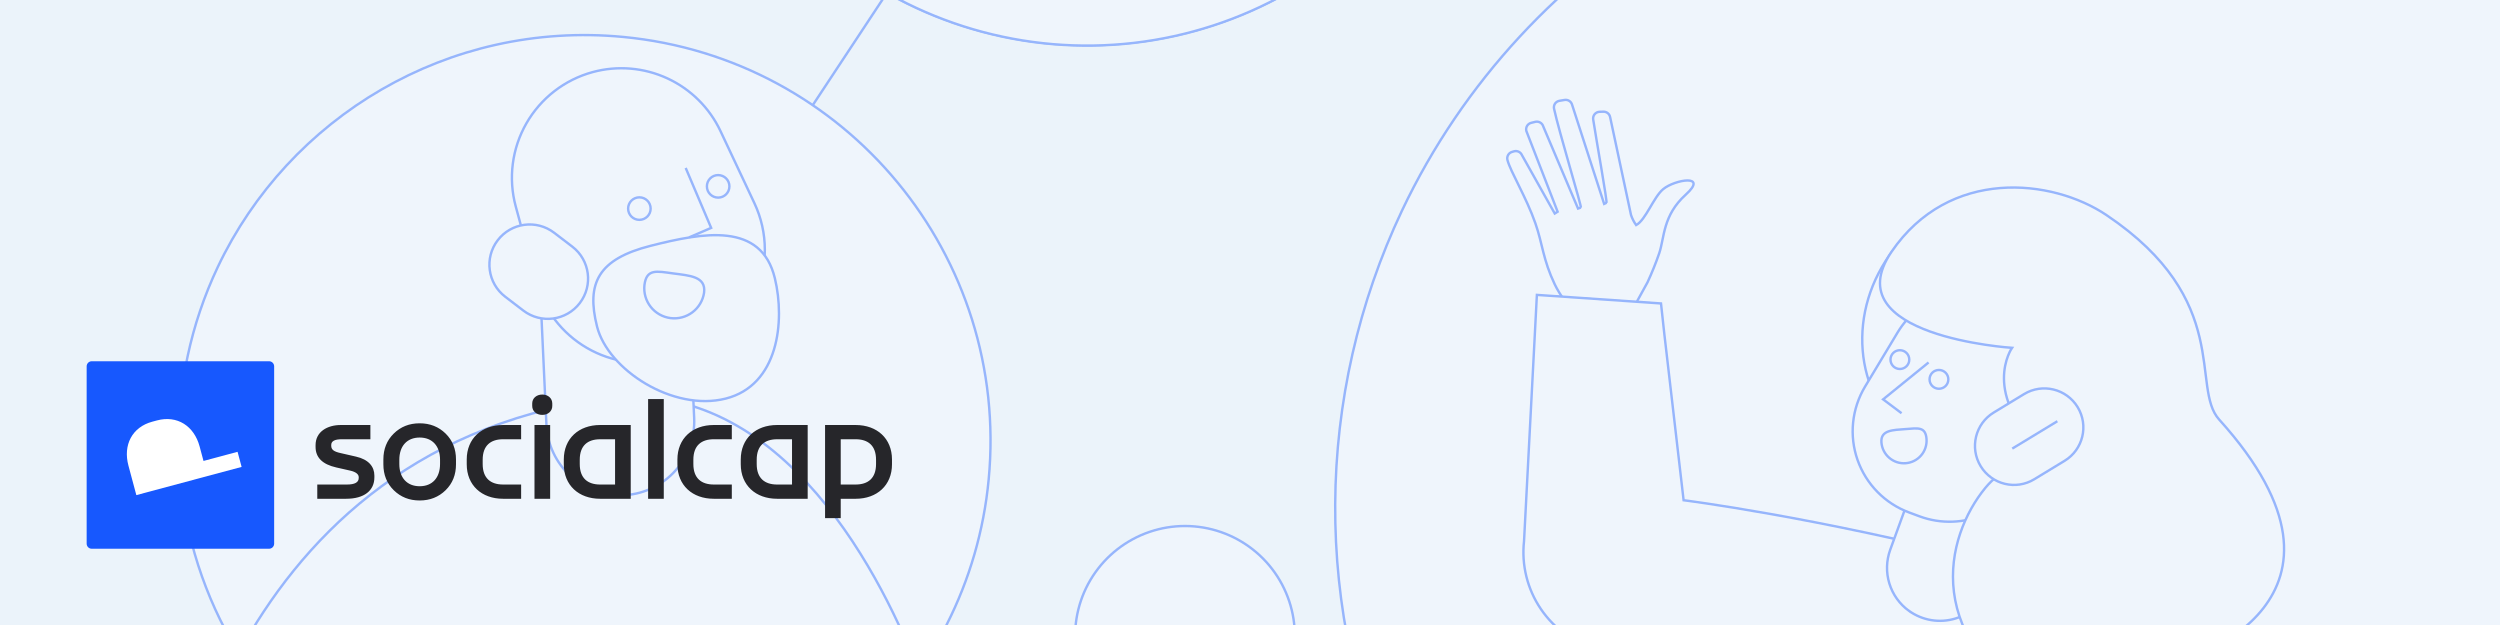
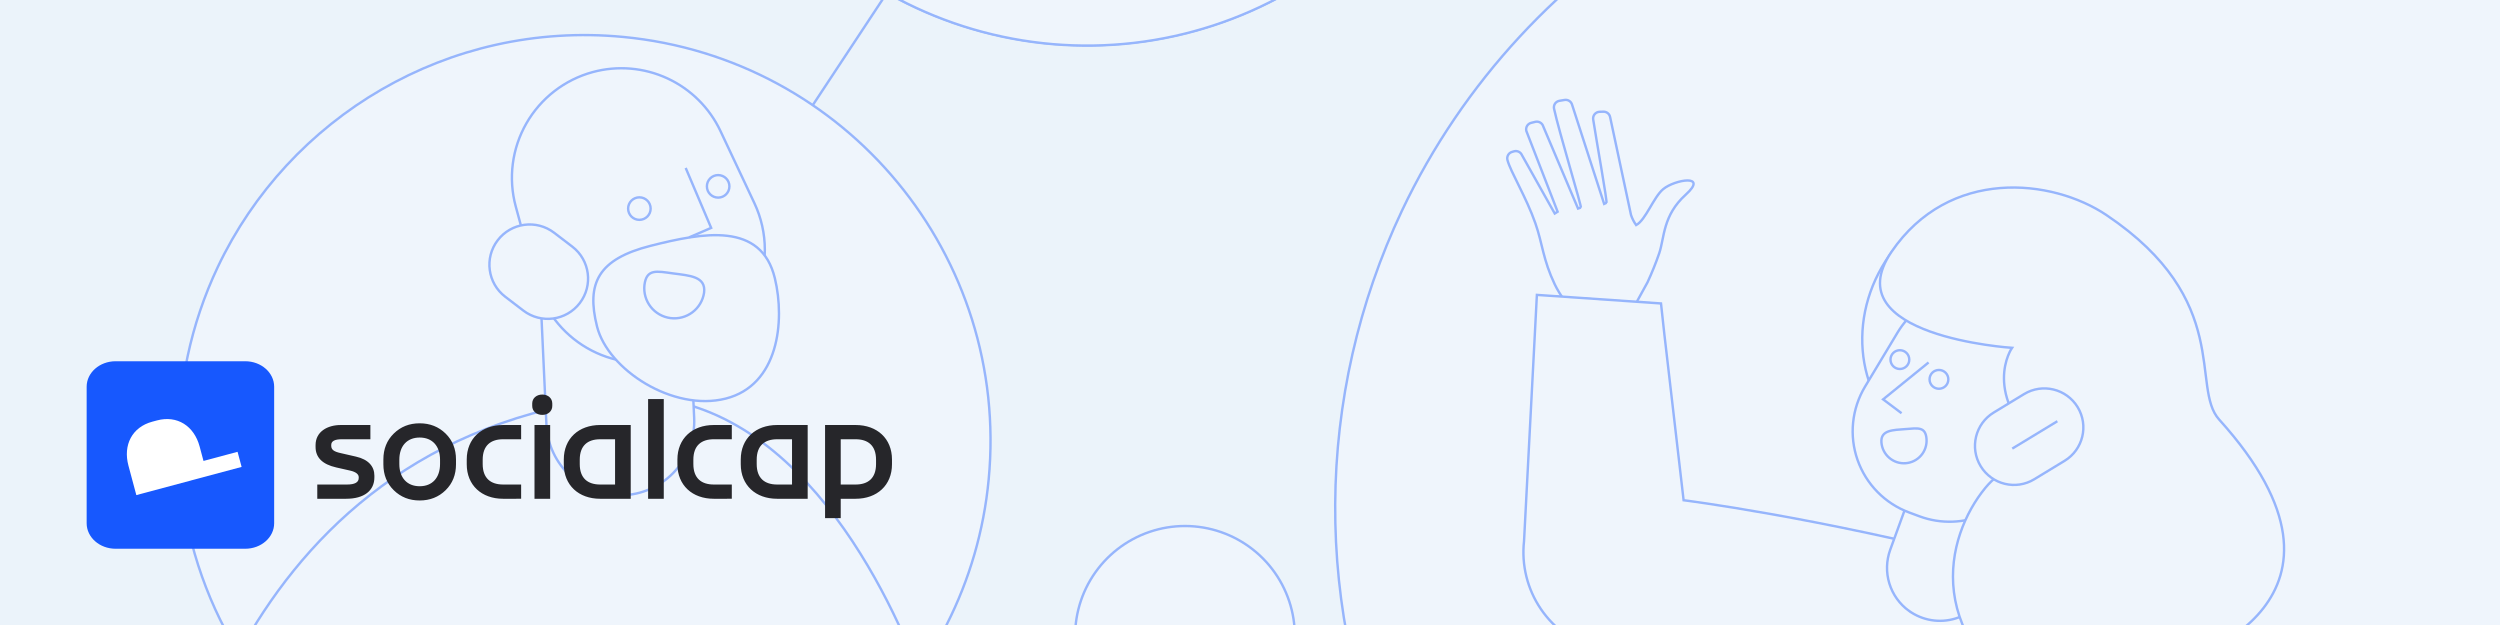
<svg xmlns="http://www.w3.org/2000/svg" width="2048" height="512" viewBox="0 0 541.867 135.467" version="1.1" id="svg5">
  <defs id="defs2">
    <clipPath clipPathUnits="userSpaceOnUse" id="clipPath7881">
      <rect style="opacity:1;fill:#99ff66;fill-opacity:0;fill-rule:evenodd;stroke:#ff2b2b;stroke-width:0.794;stroke-linejoin:round;stroke-opacity:1" id="rect7883" width="541.073" height="134.673" x="-15.102" y="-11.786" rx="3.19" ry="3.19" />
    </clipPath>
    <clipPath clipPathUnits="userSpaceOnUse" id="clipPath11371">
      <rect style="opacity:1;fill:#deffff;fill-opacity:1;fill-rule:evenodd;stroke:none;stroke-width:0.794;stroke-linejoin:round;stroke-opacity:1" id="rect11373" width="503.909" height="113.973" x="-9.295" y="1.803" />
    </clipPath>
    <clipPath clipPathUnits="userSpaceOnUse" id="clipPath14976">
      <rect style="opacity:1;fill:#2d16e9;fill-opacity:0.252;fill-rule:evenodd;stroke:none;stroke-width:0.794;stroke-linejoin:round;stroke-opacity:1" id="rect14978" width="2521.235" height="630.342" x="-596.526" y="92.722" />
    </clipPath>
    <clipPath clipPathUnits="userSpaceOnUse" id="clipPath14980">
      <rect style="opacity:1;fill:#2d16e9;fill-opacity:0.252;fill-rule:evenodd;stroke:none;stroke-width:0.794;stroke-linejoin:round;stroke-opacity:1" id="rect14982" width="598.159" height="149.54" x="-171.325" y="-195.023" />
    </clipPath>
  </defs>
  <g id="layer1">
    <g id="g15028" transform="translate(172.7141,158.6593)">
      <g id="g14408" transform="matrix(0.9058905,0,0,0.9058905,-17.51279,18.01024)" style="stroke-width:1.104" clip-path="url(#clipPath14980)">
        <rect style="opacity:1;fill:#ebf3fa;fill-opacity:1;fill-rule:evenodd;stroke:none;stroke-width:0.876;stroke-linejoin:round;stroke-opacity:1" id="rect12004" width="860.24" height="720.769" x="-186.089" y="-529.394" />
      </g>
      <g style="fill:none;stroke-width:1.231" id="g11980" transform="matrix(0.2149212,0,0,0.2149098,-44.50798,-178.5861)" clip-path="url(#clipPath14976)">
        <g opacity="0.4" id="g11931" style="stroke-width:1.516">
          <path d="m 708.847,744.53 c -1.438,15.208 -6.014,29.953 -13.441,43.304 -7.426,13.349 -17.54,25.011 -29.704,34.253 -3.986,3.037 -8.173,5.806 -12.529,8.284 -21.572,12.236 -46.627,16.88 -71.151,13.187 -24.525,-3.694 -47.1,-15.508 -64.113,-33.555 -17.012,-18.046 -27.476,-41.279 -29.718,-65.978 -2.24,-24.7 3.871,-49.437 17.358,-70.25 13.487,-20.813 33.567,-36.499 57.027,-44.546 23.459,-8.046 48.94,-7.989 72.362,0.165 23.423,8.155 43.431,23.932 56.822,44.807 13.39,20.875 19.389,45.64 17.035,70.329 z" fill="#f6f8ff" stroke="#1758fe" stroke-width="2.462" id="path11851" />
          <path fill-rule="evenodd" clip-rule="evenodd" d="M 821.341,1096.59 1368.36,770.999 Z" fill="#f6f8ff" id="path11853" style="stroke-width:1.866" />
          <path d="M 821.341,1096.59 1368.36,770.999" stroke="#1758fe" stroke-width="2.462" id="path11855" />
          <path fill-rule="evenodd" clip-rule="evenodd" d="M 317.305,56.199 164.383,287.731 Z" fill="#f6f8ff" id="path11857" style="stroke-width:1.866" />
          <path d="M 317.305,56.199 164.383,287.731" stroke="#1758fe" stroke-width="2.462" id="path11859" />
          <path d="m 99.701,448.821 -41.471,3.072 43.352,30.201 z" fill="#f6f8ff" stroke="#1758fe" stroke-width="2.462" id="path11861" />
          <path d="m 400.535,576.354 c -9.701,102.847 -58.025,198.193 -135.233,266.824 -7.756,6.903 -15.757,13.496 -24.006,19.777 -14.724,11.234 -30.187,21.462 -46.285,30.616 -72.183,41.079 -155.199,59.106 -237.917,51.67 l -2.917,-0.259 C -108.947,938.964 -169.81,918.362 -223.612,884.8 c -53.801,-33.559 -99.068,-79.163 -132.231,-133.21 -4.603,-7.524 -8.991,-15.204 -13.168,-23.039 -29.654,-56.285 -45.807,-118.696 -47.183,-182.302 -1.374,-63.603 12.067,-126.655 39.262,-184.169 71.723,-151.282 232.549,-248.927 408.856,-232.1 225.111,21.468 390.097,221.332 368.611,446.374 z" fill="#f6f8ff" stroke="#1758fe" stroke-width="2.462" id="path11863" />
          <path d="m 2150.76,672.582 c -9.82,101.904 -41.85,200.423 -93.82,288.647 -51.94,88.221 -122.56,164.011 -206.91,222.061 -84.35,58.04 -180.39,96.94 -281.37,113.95 -100.96,17.01 -204.43,11.74 -303.16,-15.46 -98.71,-27.21 -190.28,-75.67 -268.297,-142 C 919.216,1073.46 856.649,990.873 813.941,897.822 771.262,804.769 749.42,703.504 750.012,601.13 750.604,498.753 773.571,397.742 817.344,305.186 940.348,45.796 1216.16,-121.627 1518.52,-92.777 c 386.06,36.811 669.15,379.499 632.24,765.359 z" fill="#f6f8ff" stroke="#1758fe" stroke-width="2.462" id="path11865" />
          <path d="m 907.245,-231.745 c -5.72,59.446 -24.375,116.922 -54.663,168.395 C 822.296,-11.878 781.112,32.343 731.924,66.21 682.734,100.079 626.73,122.773 567.839,132.703 508.949,142.631 448.6,139.554 391.026,123.686 333.45,107.817 280.046,79.544 234.556,40.848 189.067,2.151 152.596,-46.03 127.704,-100.316 c -24.895,-54.285 -37.609,-113.36 -37.25,-173.081 0.359,-59.721 13.781,-118.639 39.324,-172.622 71.724,-151.317 232.532,-248.927 408.856,-232.101 225.06,21.469 390.097,221.333 368.611,446.375 z" fill="#f6f8ff" stroke="#1758fe" stroke-width="2.462" id="path11867" />
          <path d="M 1054.46,396.595 1065,377.422 c 4.44,-9.571 8.37,-19.364 11.81,-29.339 5.31,-15.652 3.45,-37.967 26.73,-59.039 23.28,-21.072 -11.15,-15.256 -22.78,-5.539 -9.7,8.093 -17.59,31.064 -27.23,36.241 -2.21,-3.118 -3.96,-6.536 -5.18,-10.148 l -21.09,-98.818 c -0.31,-1.583 -1.17,-3.003 -2.43,-3.999 -1.28,-0.994 -2.87,-1.499 -4.47,-1.42 l -3.87,0.121 c -0.93,0.05 -1.85,0.295 -2.69,0.719 -0.83,0.425 -1.57,1.019 -2.16,1.745 -0.6,0.727 -1.03,1.569 -1.28,2.473 -0.25,0.905 -0.31,1.85 -0.17,2.777 3.25,21.141 14.52,84.046 13.38,84.08 l -2.33,1.105 -32.344,-100.096 c -0.449,-1.581 -1.467,-2.939 -2.848,-3.819 -1.398,-0.878 -3.055,-1.215 -4.677,-0.944 l -5.177,0.863 c -0.898,0.141 -1.76,0.464 -2.52,0.951 -0.776,0.485 -1.432,1.122 -1.95,1.872 -0.5,0.749 -0.863,1.597 -1.035,2.489 -0.173,0.89 -0.156,1.809 0.034,2.696 4.97,23.022 28.217,99.629 27.043,99.698 l -2.847,0.967 -35.086,-82.838 c -0.483,-1.65 -1.587,-3.05 -3.089,-3.911 -1.484,-0.861 -3.244,-1.116 -4.918,-0.714 l -4.125,1.018 c -0.863,0.211 -1.674,0.589 -2.381,1.111 -0.708,0.523 -1.312,1.183 -1.778,1.939 -0.449,0.757 -0.759,1.596 -0.897,2.471 -0.138,0.873 -0.087,1.765 0.12,2.625 l 31.565,81.491 -2.899,1.83 -33.066,-58.867 c -0.639,-1.515 -1.812,-2.744 -3.297,-3.457 -1.467,-0.712 -3.158,-0.857 -4.746,-0.409 l -1.967,0.587 c -1.691,0.495 -3.106,1.626 -3.969,3.153 -0.863,1.527 -1.105,3.331 -0.656,5.027 3.175,12.081 18.984,37.433 28.182,63.854 7.197,20.468 7.697,36.863 19.57,61.646 5.005,10.51 14.532,22.987 19.726,29.942" fill="#f6f8ff" id="path11869" style="stroke-width:1.866" />
          <path d="M 1054.46,396.595 1065,377.422 c 4.44,-9.571 8.37,-19.364 11.81,-29.339 5.31,-15.652 3.45,-37.967 26.73,-59.039 23.28,-21.072 -11.15,-15.256 -22.78,-5.539 -9.7,8.093 -17.59,31.064 -27.23,36.241 -2.21,-3.118 -3.96,-6.536 -5.18,-10.148 l -21.09,-98.818 c -0.31,-1.583 -1.17,-3.003 -2.43,-3.999 -1.28,-0.994 -2.87,-1.499 -4.47,-1.42 l -3.87,0.121 c -0.93,0.05 -1.85,0.295 -2.69,0.719 -0.83,0.425 -1.57,1.019 -2.16,1.745 -0.6,0.727 -1.03,1.569 -1.28,2.473 -0.25,0.905 -0.31,1.85 -0.17,2.777 3.25,21.141 14.52,84.046 13.38,84.08 l -2.33,1.105 -32.344,-100.096 c -0.449,-1.581 -1.467,-2.939 -2.848,-3.819 -1.398,-0.878 -3.055,-1.215 -4.677,-0.944 l -5.177,0.863 c -0.898,0.141 -1.76,0.464 -2.52,0.951 -0.776,0.485 -1.432,1.122 -1.95,1.872 -0.5,0.749 -0.863,1.597 -1.035,2.489 -0.173,0.89 -0.156,1.809 0.034,2.696 4.97,23.022 28.217,99.629 27.043,99.698 l -2.847,0.967 -35.086,-82.838 c -0.483,-1.65 -1.587,-3.05 -3.089,-3.911 -1.484,-0.861 -3.244,-1.116 -4.918,-0.714 l -4.125,1.018 c -0.863,0.211 -1.674,0.589 -2.381,1.111 -0.708,0.523 -1.312,1.183 -1.778,1.939 -0.449,0.757 -0.759,1.596 -0.897,2.471 -0.138,0.873 -0.087,1.765 0.12,2.625 l 31.565,81.491 -2.899,1.83 -33.066,-58.867 c -0.639,-1.515 -1.812,-2.744 -3.297,-3.457 -1.467,-0.712 -3.158,-0.857 -4.746,-0.409 l -1.967,0.587 c -1.691,0.495 -3.106,1.626 -3.969,3.153 -0.863,1.527 -1.105,3.331 -0.656,5.027 3.175,12.081 18.984,37.433 28.182,63.854 7.197,20.468 7.697,36.863 19.57,61.646 5.005,10.51 14.532,22.987 19.726,29.942" stroke="#1758fe" stroke-width="2.462" id="path11871" />
          <path d="m 1654.06,961.839 c -76.74,43.521 -165.5,61.071 -253.05,50.061 -87.53,-11.02 -169.18,-50.015 -232.76,-111.188 l 4.94,-126.552 -158.43,-26.163 c -23.383,-6.424 -43.713,-20.97 -57.329,-41.031 -13.617,-20.06 -19.64,-44.318 -16.982,-68.419 l 12.961,-248.409 125.17,8.629 3.45,31.616 19.35,166.849 c 0,0 130.95,16.378 309.66,62.128 173.96,44.543 225.19,199.018 243.02,302.479 z" fill="#f6f8ff" stroke="#1758fe" stroke-width="2.462" id="path11873" />
          <path d="m 1517.76,504.462 c 47.98,-61.166 41.15,-146.62 -15.27,-190.867 -56.4,-44.247 -141.03,-30.533 -189.01,30.633 -47.97,61.165 -41.14,146.619 15.28,190.866 56.41,44.248 141.03,30.533 189,-30.632 z" fill="#f6f8ff" stroke="#1758fe" stroke-width="2.462" id="path11875" />
          <path d="m 1328.64,708.824 c -9.42,-6.82 -16.36,-16.524 -19.76,-27.64 -3.42,-11.117 -3.11,-23.043 0.86,-33.97 l 62.3,-171.06 c 2.12,-6.94 5.64,-13.373 10.34,-18.911 4.68,-5.537 10.46,-10.062 16.95,-13.299 6.5,-3.238 13.58,-5.119 20.83,-5.531 7.24,-0.413 14.49,0.654 21.31,3.134 6.83,2.48 13.06,6.323 18.36,11.291 5.28,4.971 9.51,10.964 12.41,17.619 2.9,6.653 4.42,13.827 4.45,21.084 0.04,7.257 -1.39,14.447 -4.22,21.13 l -62.32,171.078 c -2.85,7.755 -7.44,14.748 -13.43,20.431 -5.99,5.683 -13.22,9.901 -21.11,12.326 -7.9,2.423 -16.25,2.985 -24.4,1.644 -8.14,-1.34 -15.88,-4.55 -22.57,-9.377 z" fill="#f6f8ff" stroke="#1758fe" stroke-width="2.462" id="path11877" />
          <path d="m 1339.21,613.442 -10.35,-3.849 c -12.05,-4.47 -22.96,-11.539 -31.95,-20.704 -9.01,-9.166 -15.86,-20.201 -20.12,-32.322 -4.25,-12.121 -5.77,-25.03 -4.45,-37.806 1.31,-12.777 5.41,-25.108 12.02,-36.117 l 32.79,-54.535 c 10.58,-17.611 27.03,-30.933 46.46,-37.623 19.42,-6.691 40.58,-6.324 59.77,1.037 21.64,8.306 39.09,24.868 48.53,46.044 9.42,21.177 10.06,45.231 1.76,66.874 l -22.44,58.383 c -8.25,21.488 -24.63,38.856 -45.61,48.333 -20.97,9.476 -44.84,10.297 -66.41,2.285 z" fill="#f6f8ff" stroke="#1758fe" stroke-width="2.462" id="path11879" />
          <path fill-rule="evenodd" clip-rule="evenodd" d="m 1347.48,459.053 -44.89,36.448 17.62,13.237" fill="#f6f8ff" id="path11881" style="stroke-width:1.866" />
          <path d="m 1347.48,459.053 -44.89,36.448 17.62,13.237" stroke="#1758fe" stroke-width="2.462" stroke-linecap="square" id="path11883" />
          <path d="m 1358.89,484.8 c 5.23,0 9.48,-4.242 9.48,-9.475 0,-5.232 -4.25,-9.474 -9.48,-9.474 -5.23,0 -9.47,4.242 -9.47,9.474 0,5.233 4.24,9.475 9.47,9.475 z" fill="#f6f8ff" stroke="#1758fe" stroke-width="2.462" id="path11885" />
          <path d="m 1319.49,464.868 c 5.23,0 9.48,-4.242 9.48,-9.474 0,-5.233 -4.25,-9.475 -9.48,-9.475 -5.23,0 -9.47,4.242 -9.47,9.475 0,5.232 4.24,9.474 9.47,9.474 z" fill="#f6f8ff" stroke="#1758fe" stroke-width="2.462" id="path11887" />
          <path d="m 1606.72,758.696 c 0,0 -43.7,109.398 -128.82,60.8 -140.91,-80.474 -111.97,-186.299 -72.24,-234.707 15.83,-19.277 37.97,-27.82 61.08,-34.827 -67.19,-59.246 -34.16,-106.429 -34.16,-106.429 0,0 -179.69,-11.545 -121.58,-96.782 58.11,-85.236 161.9,-74.071 216.92,-37.052 127.88,86.082 84.35,173.821 113.54,206.127 165.45,183.331 -34.74,242.87 -34.74,242.87 z" fill="#f6f8ff" stroke="#1758fe" stroke-width="2.462" id="path11889" />
          <path d="m 1485.62,557.472 c 18.58,-11.295 24.48,-35.511 13.18,-54.088 -11.29,-18.576 -35.5,-24.478 -54.09,-13.185 l -30.58,18.596 c -18.57,11.295 -24.47,35.509 -13.18,54.087 11.3,18.577 35.52,24.479 54.09,13.185 z" fill="#f6f8ff" stroke="#1758fe" stroke-width="2.462" id="path11891" />
          <path fill-rule="evenodd" clip-rule="evenodd" d="m 1477.26,518.176 -43.39,26.353 z" fill="#f6f8ff" id="path11893" style="stroke-width:1.866" />
          <path d="m 1477.26,518.176 -43.39,26.353" stroke="#1758fe" stroke-width="2.462" stroke-linecap="square" id="path11895" />
          <path d="m 1346.36,535.431 c 0.45,6.03 -1.5,11.996 -5.44,16.583 -3.95,4.587 -9.54,7.423 -15.58,7.88 -6.02,0.457 -12,-1.498 -16.57,-5.44 -4.59,-3.94 -7.44,-9.541 -7.89,-15.571 -0.96,-12.564 11.76,-12.443 24.3,-13.41 12.55,-0.966 20.21,-2.606 21.18,9.958 z" fill="#f6f8ff" stroke="#1758fe" stroke-width="2.462" id="path11897" />
          <path d="M 762.231,43.486 748.01,54.858 C 733.286,66.092 717.823,76.32 701.725,85.474 654.046,112.496 601.429,129.673 546.989,135.988 492.551,142.301 437.398,137.622 384.801,122.228 332.203,106.834 283.232,81.04 240.786,46.371 198.342,11.704 163.288,-31.132 137.703,-79.597 202.696,-127.367 311.507,-184.439 450.692,-172.79 683.5,-153.202 762.231,43.486 762.231,43.486 Z" fill="#f6f8ff" stroke="#1758fe" stroke-width="2.462" id="path11899" />
          <path d="m 329.934,770.142 c -18.571,26.822 -40.266,51.341 -64.631,73.036 -7.755,6.903 -15.756,13.495 -24.005,19.777 -14.725,11.233 -30.188,21.462 -46.286,30.616 -24.002,13.656 -49.328,24.839 -75.589,33.376 l -162.328,18.294 -2.917,-0.259 C -108.946,938.964 -169.809,918.361 -223.61,884.8 -277.412,851.239 -322.679,805.637 -355.842,751.59 -294.49,639.086 -184.885,523.234 9.714,495.259 195.236,468.596 297.196,684.75 329.934,770.142 Z" fill="#f6f8ff" stroke="#1758fe" stroke-width="2.462" id="path11901" />
          <path d="m 34.535,592.044 -2.071,0.138 C 12.707,593.086 -6.599,586.107 -21.21,572.781 -35.822,559.454 -44.543,540.869 -45.456,521.114 L -57.536,259.071 c -0.454,-9.782 1.023,-19.558 4.349,-28.771 3.326,-9.21 8.432,-17.677 15.028,-24.915 13.323,-14.617 31.908,-23.343 51.665,-24.259 19.757,-0.915 39.068,6.056 53.686,19.379 14.617,13.323 23.343,31.906 24.259,51.663 l 12.081,262.026 c 0.906,19.408 -5.797,38.402 -18.684,52.942 -12.886,14.541 -30.938,23.477 -50.314,24.908 z" fill="#f6f8ff" stroke="#1758fe" stroke-width="2.462" id="path11903" />
          <path d="m 78.664,455.017 13.513,-3.452 c 15.699,-4.087 30.306,-11.582 42.782,-21.952 12.476,-10.372 22.515,-23.364 29.401,-38.052 6.887,-14.69 10.453,-30.715 10.444,-46.939 -0.007,-16.223 -3.59,-32.245 -10.489,-46.928 L 130.092,224.952 C 119.033,201.471 100.06,182.632 76.498,171.746 52.938,160.858 26.295,158.616 1.245,165.412 c -28.263,7.675 -52.321,26.258 -66.885,51.667 -14.562,25.407 -18.44,55.56 -10.776,83.825 l 20.709,76.245 c 7.64,28.051 26.034,51.96 51.189,66.538 25.155,14.577 55.044,18.649 83.181,11.33 z" fill="#f6f8ff" stroke="#1758fe" stroke-width="2.462" id="path11905" />
          <path d="m -68.733,405.96 c 17.815,13.625 43.302,10.229 56.925,-7.585 13.625,-17.813 10.229,-43.3 -7.585,-56.925 L -37.679,327.464 c -17.814,-13.625 -43.3,-10.228 -56.925,7.585 -13.625,17.814 -10.229,43.3 7.585,56.925 z" fill="#f6f8ff" stroke="#1758fe" stroke-width="2.462" id="path11907" />
          <path d="m 184.922,373.39 c 10.527,43.749 3.452,107.913 -49.53,121.323 C 82.41,508.122 16.641,465.754 5.596,422.092 -5.449,378.429 6.648,354.044 59.664,340.617 112.681,327.191 171.167,316.318 184.922,373.39 Z" fill="#f6f8ff" stroke="#1758fe" stroke-width="2.462" id="path11909" />
          <path d="m 53.393,380.142 c -0.87,7.892 1.391,15.808 6.296,22.052 4.903,6.242 12.062,10.313 19.934,11.337 7.873,1.023 15.832,-1.081 22.171,-5.863 6.338,-4.78 10.547,-11.858 11.725,-19.708 2.158,-16.602 -14.738,-17.258 -31.34,-19.502 -16.602,-2.243 -26.629,-4.918 -28.786,11.684 z" fill="#f6f8ff" stroke="#1758fe" stroke-width="2.462" id="path11911" />
          <path d="m 48.283,314.453 c 6.271,0 11.356,-5.085 11.356,-11.356 0,-6.272 -5.084,-11.356 -11.356,-11.356 -6.271,0 -11.356,5.084 -11.356,11.356 0,6.271 5.084,11.356 11.356,11.356 z" fill="#f6f8ff" stroke="#1758fe" stroke-width="2.462" id="path11913" />
          <path d="m 127.723,292.021 c 6.271,0 11.356,-5.084 11.356,-11.356 0,-6.271 -5.085,-11.355 -11.356,-11.355 -6.272,0 -11.356,5.084 -11.356,11.355 0,6.272 5.084,11.356 11.356,11.356 z" fill="#f6f8ff" stroke="#1758fe" stroke-width="2.462" id="path11915" />
          <path d="m -75.543,936.408 45.423,30.46 c 0,0 -2.019,108.342 45.63,102.562 0,0 0.19,17.12 9.871,18.76 9.682,1.64 36.069,-38.78 36.069,-38.78 0,0 36.242,-13.67 43.404,-48.66 7.162,-35.003 8.474,-117.669 -2.709,-123.899 -11.184,-6.23 -121.513,-8.956 -121.513,-8.956 0,0 -45.802,5.557 -56.174,68.513 z" fill="#f6f8ff" stroke="#1758fe" stroke-width="2.462" id="path11917" />
          <path fill-rule="evenodd" clip-rule="evenodd" d="M 1.085,854.054 -182.073,786.438 Z" fill="#f6f8ff" id="path11919" style="stroke-width:1.866" />
          <path d="M 1.085,854.054 -182.073,786.438" stroke="#1758fe" stroke-width="2.462" stroke-linecap="square" id="path11921" />
          <path fill-rule="evenodd" clip-rule="evenodd" d="m -75.817,941.1 c 0,0 -4.78,-65.77 80.232,-86.031 z" fill="#f6f8ff" id="path11923" style="stroke-width:1.866" />
          <path d="m -75.817,941.1 c 0,0 -4.78,-65.77 80.232,-86.031" stroke="#1758fe" stroke-width="2.462" stroke-linecap="square" id="path11925" />
          <path fill-rule="evenodd" clip-rule="evenodd" d="m 95.465,263.23 25.196,59.316 -21.054,9.077" fill="#f6f8ff" id="path11927" style="stroke-width:1.866" />
          <path d="m 95.465,263.23 25.196,59.316 -21.054,9.077" stroke="#1758fe" stroke-width="2.462" stroke-linecap="square" id="path11929" />
        </g>
      </g>
    </g>
-     <g style="fill:none;stroke-width:0.223" id="g11488" transform="matrix(1.186152,0,0,1.186152,18.78096,76.08115)">
-       <rect y="1.869" width="34.263" height="34.263" rx="0.931" fill="#1758fe" id="rect11473" x="0" ry="0.931" style="stroke-width:0.031" />
-       <path d="m 28.315,21.178 -0.739,-2.759 -6.224,1.668 -0.706,-2.634 C 19.637,13.689 16.545,11.695 12.853,12.684 l -0.854,0.229 c -3.692,0.989 -5.373,4.263 -4.364,8.026 l 1.445,5.393 z" fill="#ffffff" id="path11475" style="stroke-width:0.031" />
-       <path d="m 42.143,27 v -2.602 h 5.412 c 1.431,0 2.16,-0.39 2.16,-1.197 V 23.045 c 0,-0.52 -0.52,-0.963 -1.587,-1.197 l -2.524,-0.573 c -2.524,-0.572 -3.773,-1.821 -3.773,-3.747 v -0.338 c 0,-2.446 2.16,-3.669 4.605,-3.669 h 5.412 v 2.602 h -5.23 c -1.275,0 -1.925,0.338 -1.925,1.041 v 0.156 c 0,0.729 0.52,1.067 1.691,1.327 l 2.836,0.65 c 2.29,0.52 3.357,1.821 3.357,3.461 v 0.338 C 52.577,25.491 50.729,27 47.425,27 Z m 18.712,0.312 c -1.899,0 -3.461,-0.624 -4.736,-1.873 C 54.844,24.19 54.22,22.603 54.22,20.703 v -0.885 c 0,-1.899 0.625,-3.487 1.899,-4.736 1.275,-1.249 2.836,-1.873 4.736,-1.873 1.873,0 3.461,0.625 4.736,1.873 1.275,1.249 1.899,2.836 1.899,4.736 v 0.885 c 0,1.899 -0.624,3.487 -1.899,4.736 -1.275,1.249 -2.862,1.873 -4.736,1.873 z m 0,-2.602 c 2.316,0 3.721,-1.561 3.721,-4.059 v -0.781 c 0,-2.498 -1.405,-4.059 -3.721,-4.059 -2.316,0 -3.721,1.561 -3.721,4.059 v 0.781 c 0,2.498 1.405,4.059 3.721,4.059 z M 76.088,27 c -3.903,0 -6.635,-2.472 -6.635,-6.297 v -0.885 c 0,-3.825 2.732,-6.297 6.635,-6.297 h 3.304 v 2.602 h -3.278 c -2.29,0 -3.747,1.145 -3.747,3.747 v 0.781 c 0,2.602 1.457,3.747 3.747,3.747 H 79.393 V 27 Z m 5.746,0 V 13.522 h 2.862 V 27 Z m 1.431,-15.325 c -1.067,0 -1.847,-0.676 -1.847,-1.639 V 9.593 c 0,-0.963 0.78,-1.639 1.847,-1.639 1.041,0 1.821,0.677 1.821,1.639 v 0.442 c 0,0.963 -0.781,1.639 -1.821,1.639 z M 93.826,27 c -3.903,0 -6.635,-2.472 -6.635,-6.297 v -0.885 c 0,-3.825 2.732,-6.297 6.635,-6.297 h 5.594 V 27 Z m 0.026,-2.602 h 2.706 v -8.274 h -2.706 c -2.29,0 -3.747,1.145 -3.747,3.747 v 0.781 c 0,2.602 1.457,3.747 3.747,3.747 z M 102.595,27 V 8.786 h 2.863 V 27 Z m 11.991,0 c -3.903,0 -6.635,-2.472 -6.635,-6.297 v -0.885 c 0,-3.825 2.732,-6.297 6.635,-6.297 h 3.305 v 2.602 h -3.279 c -2.29,0 -3.747,1.145 -3.747,3.747 v 0.781 c 0,2.602 1.457,3.747 3.747,3.747 h 3.279 V 27 Z m 11.575,0 c -3.903,0 -6.635,-2.472 -6.635,-6.297 v -0.885 c 0,-3.825 2.732,-6.297 6.635,-6.297 h 5.594 V 27 Z m 0.026,-2.602 h 2.706 v -8.274 h -2.706 c -2.29,0 -3.747,1.145 -3.747,3.747 v 0.781 c 0,2.602 1.457,3.747 3.747,3.747 z m 8.744,6.141 V 13.522 h 5.594 c 3.903,0 6.635,2.472 6.635,6.297 v 0.885 c 0,3.825 -2.732,6.297 -6.635,6.297 h -2.732 v 3.539 z m 5.568,-6.141 c 2.29,0 3.747,-1.145 3.747,-3.747 v -0.781 c 0,-2.602 -1.457,-3.747 -3.747,-3.747 h -2.706 v 8.274 z" fill="#26262a" id="path11477" style="stroke-width:0.031" />
-     </g>
+     <rect y="78.298" width="40.642" height="40.642" rx="6.279" fill="#1758fe" id="rect11473" x="18.781" ry="5.527" style="stroke-width:0.037" />
+     <path d="m 52.367,101.201 -0.877,-3.273 -7.383,1.978 -0.837,-3.124 c -1.196,-4.463 -4.863,-6.829 -9.243,-5.656 l -1.013,0.271 c -4.38,1.173 -6.373,5.056 -5.177,9.52 l 1.714,6.397 z" fill="#ffffff" id="path11475" style="stroke-width:0.037" />
+     <path d="m 68.769,108.107 v -3.086 h 6.42 c 1.698,0 2.562,-0.463 2.562,-1.42 v -0.185 c 0,-0.617 -0.617,-1.142 -1.883,-1.42 L 72.873,101.317 c -2.994,-0.679 -4.475,-2.16 -4.475,-4.444 v -0.401 c 0,-2.901 2.562,-4.352 5.463,-4.352 h 6.42 v 3.086 h -6.203 c -1.512,0 -2.284,0.401 -2.284,1.235 v 0.185 c 0,0.864 0.617,1.265 2.006,1.574 l 3.364,0.772 c 2.716,0.617 3.981,2.16 3.981,4.105 v 0.401 c 0,2.839 -2.191,4.629 -6.111,4.629 z m 22.196,0.37 c -2.253,0 -4.105,-0.741 -5.617,-2.222 -1.512,-1.481 -2.253,-3.364 -2.253,-5.617 v -1.049 c 0,-2.253 0.741,-4.136 2.253,-5.617 1.512,-1.481 3.364,-2.222 5.617,-2.222 2.222,0 4.105,0.741 5.617,2.222 1.512,1.481 2.253,3.364 2.253,5.617 v 1.049 c 0,2.253 -0.741,4.136 -2.253,5.617 -1.512,1.482 -3.395,2.222 -5.617,2.222 z m 0,-3.086 c 2.747,0 4.413,-1.852 4.413,-4.815 v -0.926 c 0,-2.963 -1.667,-4.815 -4.413,-4.815 -2.747,0 -4.413,1.852 -4.413,4.815 v 0.926 c 0,2.963 1.667,4.815 4.413,4.815 z m 18.069,2.716 c -4.629,0 -7.87,-2.932 -7.87,-7.469 v -1.049 c 0,-4.537 3.241,-7.469 7.87,-7.469 h 3.92 v 3.086 h -3.889 c -2.716,0 -4.444,1.358 -4.444,4.444 v 0.926 c 0,3.086 1.728,4.444 4.444,4.444 h 3.889 v 3.086 z m 6.816,0 V 92.12 h 3.395 v 15.987 z m 1.697,-18.178 c -1.265,0 -2.191,-0.802 -2.191,-1.944 V 87.46 c 0,-1.142 0.926,-1.944 2.191,-1.944 1.235,0 2.16,0.802 2.16,1.944 v 0.525 c 0,1.142 -0.926,1.944 -2.16,1.944 z m 12.525,18.178 c -4.63,0 -7.87,-2.932 -7.87,-7.469 v -1.049 c 0,-4.537 3.241,-7.469 7.87,-7.469 h 6.635 v 15.987 z m 0.031,-3.086 h 3.21 v -9.814 h -3.21 c -2.716,0 -4.444,1.358 -4.444,4.444 v 0.926 c 0,3.086 1.728,4.444 4.444,4.444 z m 10.371,3.086 v -21.604 h 3.396 v 21.604 z m 14.223,0 c -4.63,0 -7.87,-2.932 -7.87,-7.469 v -1.049 c 0,-4.537 3.241,-7.469 7.87,-7.469 h 3.92 v 3.086 h -3.889 c -2.716,0 -4.445,1.358 -4.445,4.444 v 0.926 c 0,3.086 1.728,4.444 4.445,4.444 h 3.889 v 3.086 z m 13.73,0 c -4.63,0 -7.87,-2.932 -7.87,-7.469 v -1.049 c 0,-4.537 3.241,-7.469 7.87,-7.469 h 6.635 v 15.987 z m 0.031,-3.086 h 3.21 v -9.814 h -3.21 c -2.716,0 -4.445,1.358 -4.445,4.444 v 0.926 c 0,3.086 1.728,4.444 4.445,4.444 z m 10.372,7.284 V 92.12 h 6.635 c 4.63,0 7.87,2.932 7.87,7.469 v 1.049 c 0,4.537 -3.241,7.469 -7.87,7.469 h -3.241 v 4.197 z m 6.604,-7.284 c 2.716,0 4.445,-1.358 4.445,-4.444 v -0.926 c 0,-3.086 -1.728,-4.444 -4.445,-4.444 h -3.21 v 9.814 z" fill="#26262a" id="path11477" style="stroke-width:0.037" />
  </g>
</svg>
